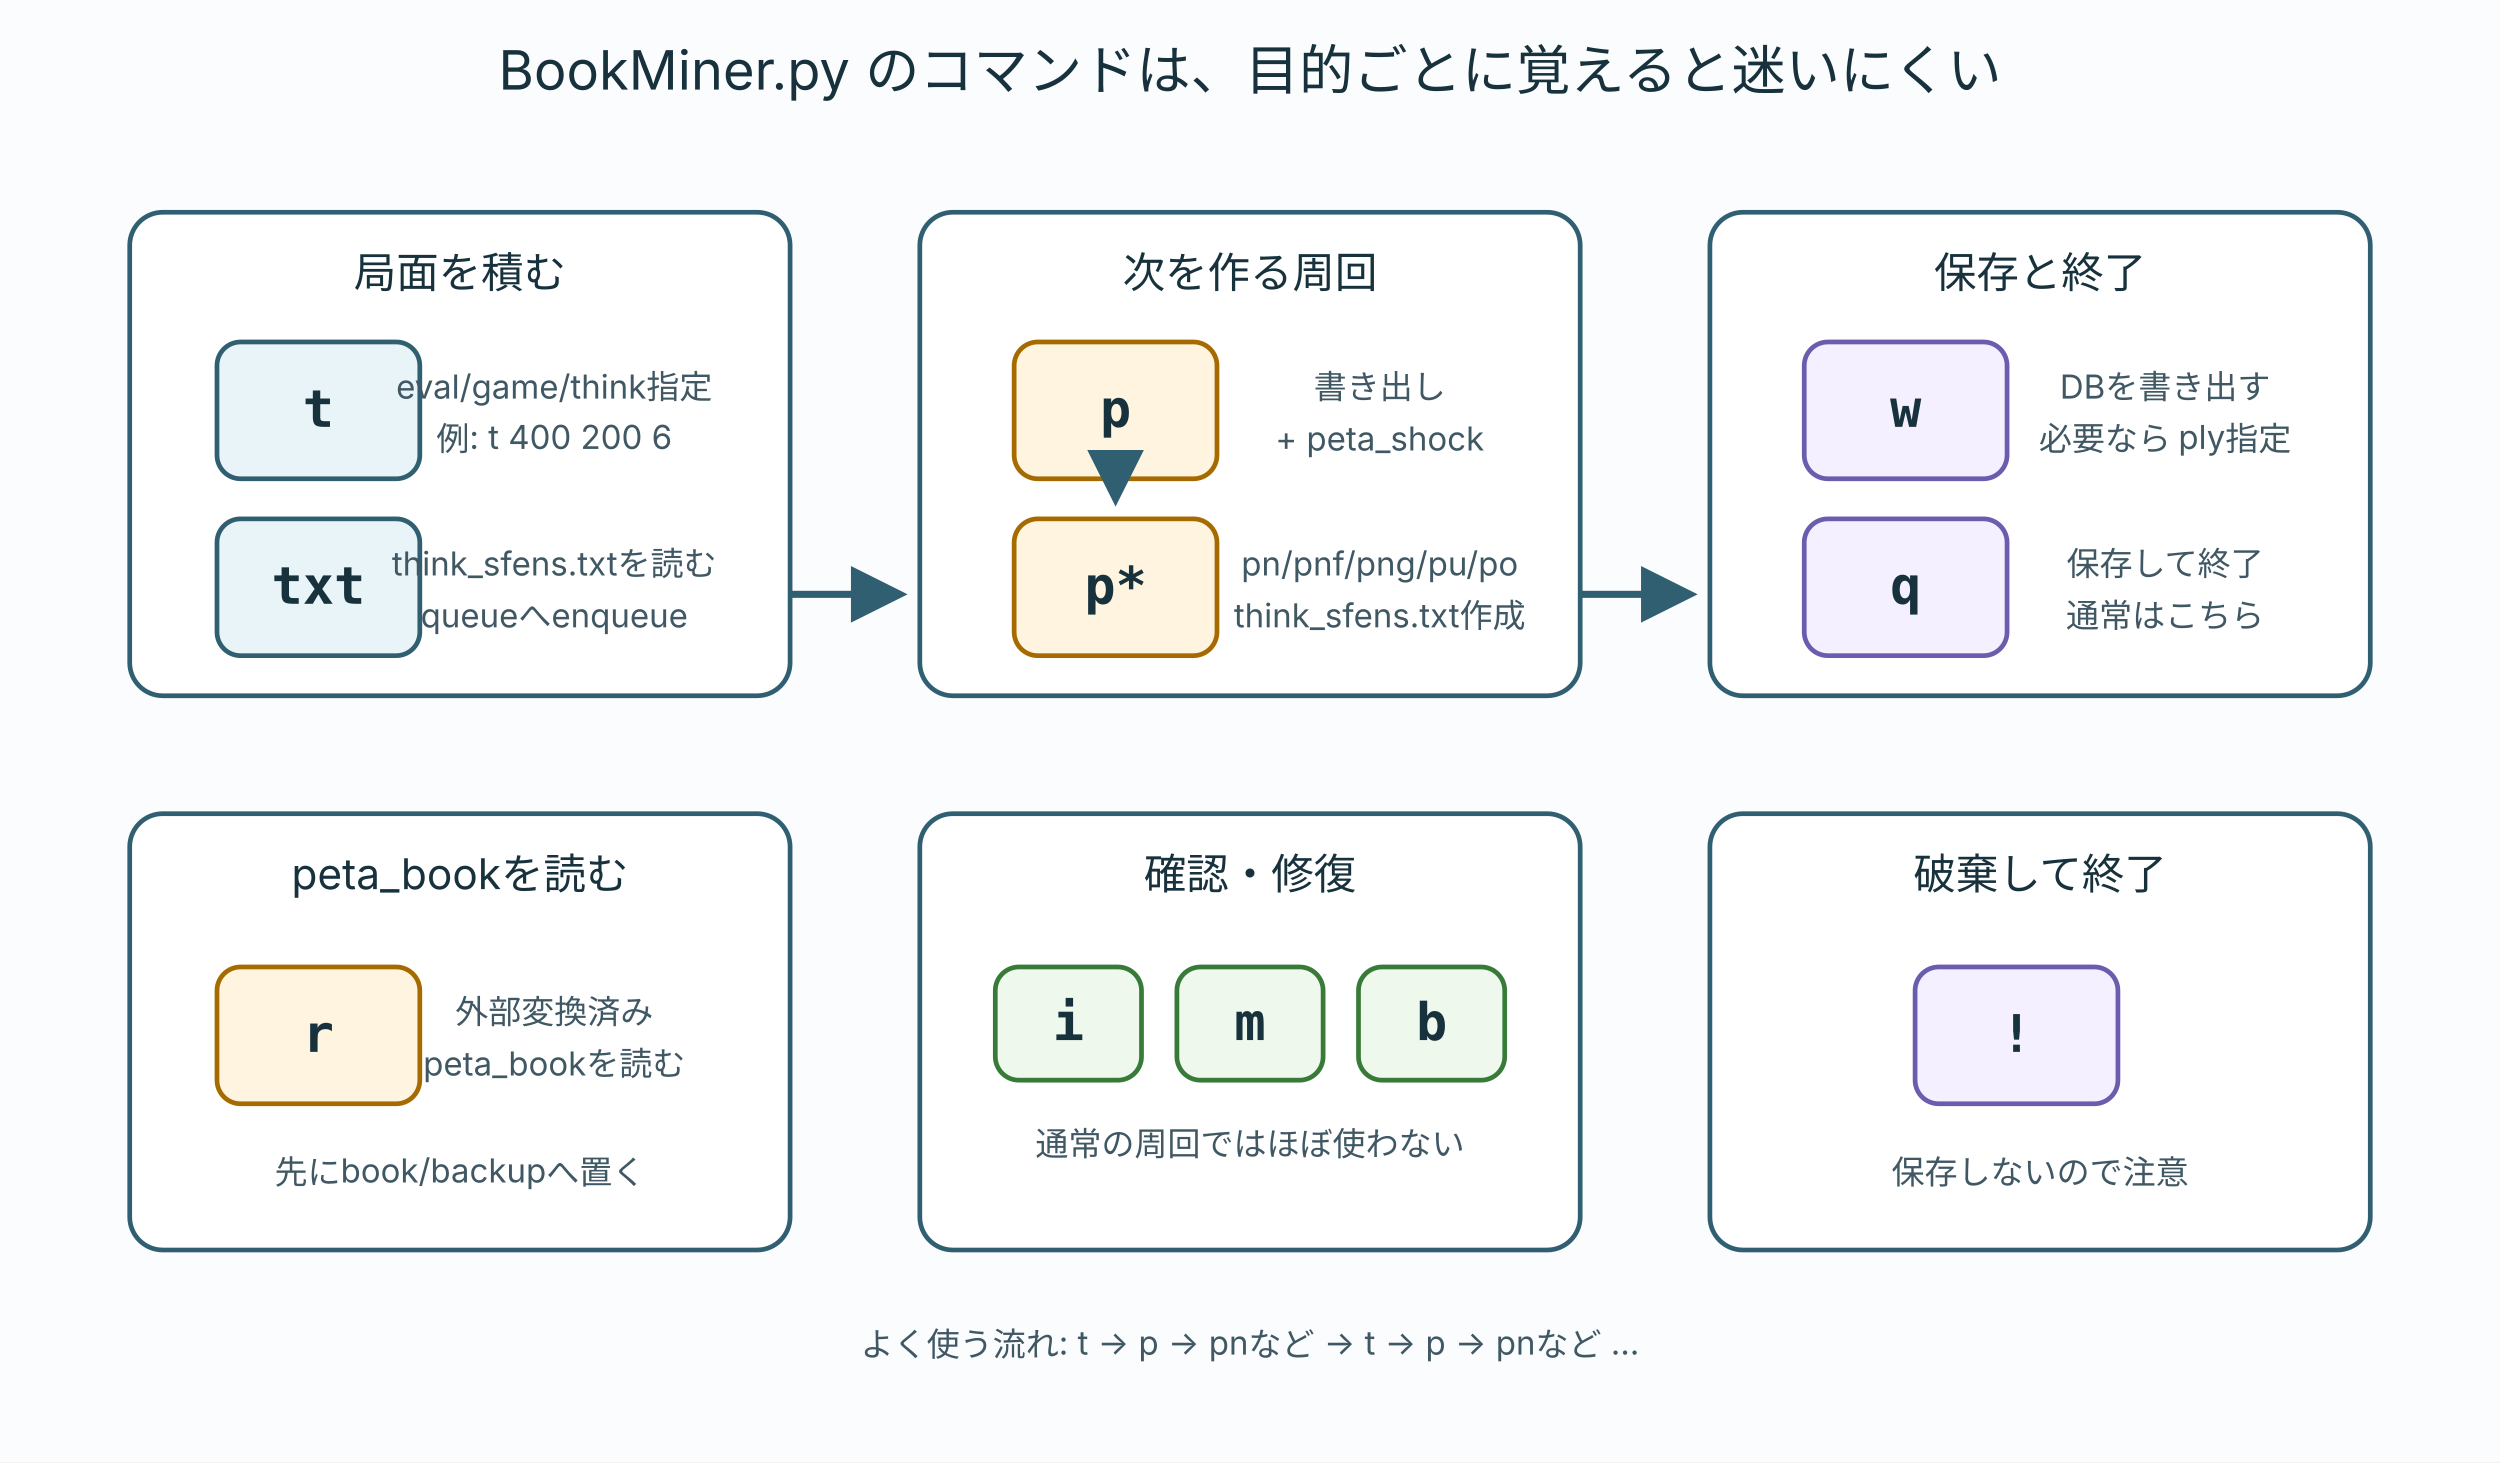
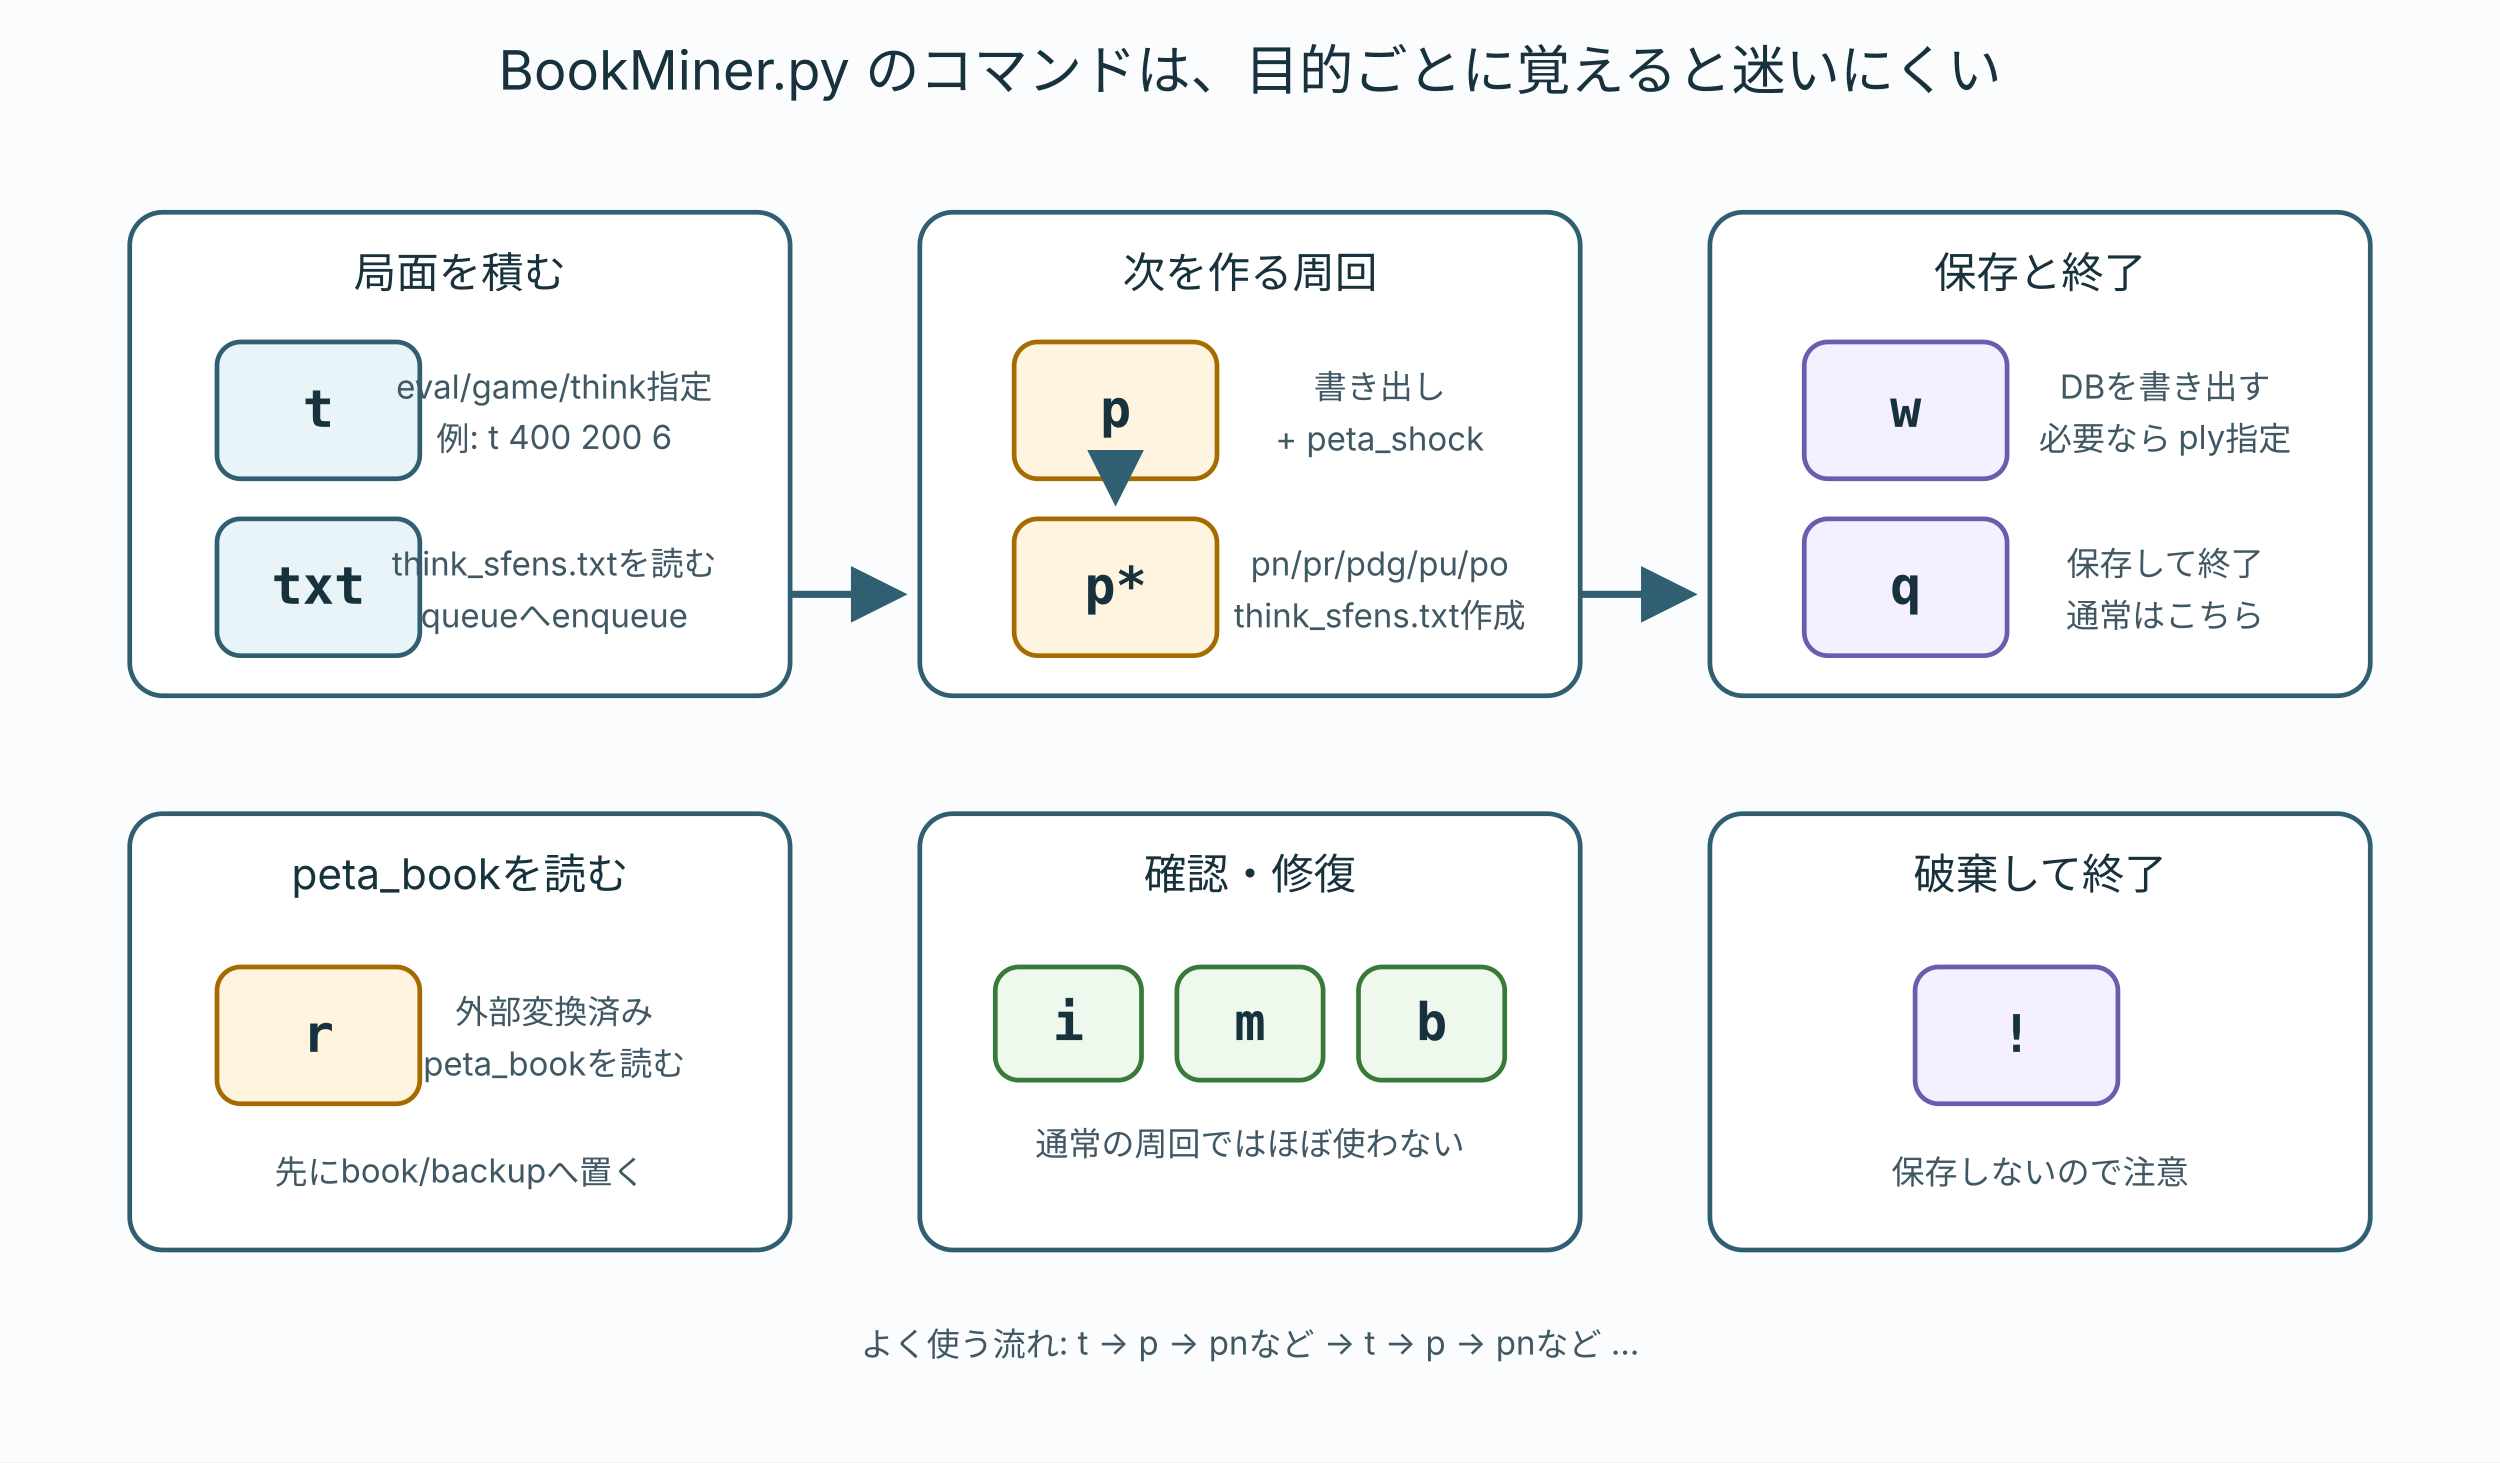
<svg xmlns="http://www.w3.org/2000/svg" width="1060" height="620" viewBox="0 0 1060 620" role="img" aria-labelledby="title desc">
  <defs>
    <marker id="arrow" viewBox="0 0 10 10" refX="8" refY="5" markerWidth="8" markerHeight="8" orient="auto-start-reverse">
      <path d="M 0 0 L 10 5 L 0 10 z" fill="#315f72" />
    </marker>
    <style>
      .bg { fill: #fbfcfd; }
      .group { fill: #ffffff; stroke: #315f72; stroke-width: 2; }
      .cmd { fill: #e8f4f8; stroke: #315f72; stroke-width: 2; }
      .save { fill: #f4f0ff; stroke: #6b5cad; stroke-width: 2; }
      .make { fill: #fff4df; stroke: #a66b00; stroke-width: 2; }
      .misc { fill: #eef8ed; stroke: #387a38; stroke-width: 2; }
      .line { stroke: #315f72; stroke-width: 3; fill: none; marker-end: url(#arrow); }
      .text { font-family: -apple-system, BlinkMacSystemFont, "Segoe UI", sans-serif; fill: #18323d; font-size: 18px; text-anchor: middle; }
      .small { font-size: 14px; fill: #405864; }
      .code { font-family: ui-monospace, SFMono-Regular, Menlo, Consolas, monospace; font-size: 22px; font-weight: 700; fill: #18323d; text-anchor: middle; }
    </style>
  </defs>
  <rect class="bg" x="0" y="0" width="1060" height="620" />
  <text class="text" x="530" y="38" style="font-size:23px">BookMiner.py のコマンドは、目的ごとに覚えると迷いにくい</text>
  <rect class="group" x="55" y="90" width="280" height="205" rx="14" />
  <text class="text" x="195" y="122">局面を積む</text>
  <rect class="cmd" x="92" y="145" width="86" height="58" rx="10" />
  <text class="code" x="135" y="181">t</text>
  <text class="text small" x="235" y="169">eval/game/think指定</text>
  <text class="text small" x="235" y="191">例: t 400 200 6</text>
  <rect class="cmd" x="92" y="220" width="86" height="58" rx="10" />
  <text class="code" x="135" y="256">txt</text>
  <text class="text small" x="235" y="244">think_sfens.txtを読む</text>
  <text class="text small" x="235" y="266">queueへenqueue</text>
  <rect class="group" x="390" y="90" width="280" height="205" rx="14" />
  <text class="text" x="530" y="122">次を作る周回</text>
  <rect class="make" x="430" y="145" width="86" height="58" rx="10" />
  <text class="code" x="473" y="181">p</text>
  <text class="text small" x="585" y="169">書き出し</text>
  <text class="text small" x="585" y="191">+ peta_shock</text>
  <rect class="make" x="430" y="220" width="86" height="58" rx="10" />
  <text class="code" x="473" y="256">p*</text>
-   <text class="text small" x="585" y="244">pn/pnf/png/pu/po</text>
+   <text class="text small" x="585" y="244">pn/pr/pdg/pu/po</text>
  <text class="text small" x="585" y="266">think_sfens.txt作成</text>
  <path class="line" d="M 473 203 V 210" />
  <rect class="group" x="725" y="90" width="280" height="205" rx="14" />
  <text class="text" x="865" y="122">保存と終了</text>
  <rect class="save" x="765" y="145" width="86" height="58" rx="10" />
  <text class="code" x="808" y="181">w</text>
  <text class="text small" x="918" y="169">DBを書き出す</text>
  <text class="text small" x="918" y="191">必要なら ply指定</text>
  <rect class="save" x="765" y="220" width="86" height="58" rx="10" />
  <text class="code" x="808" y="256">q</text>
  <text class="text small" x="918" y="244">保存して終了</text>
  <text class="text small" x="918" y="266">通常はこちら</text>
  <rect class="group" x="55" y="345" width="280" height="185" rx="14" />
  <text class="text" x="195" y="377">peta_bookを読む</text>
  <rect class="make" x="92" y="410" width="86" height="58" rx="10" />
  <text class="code" x="135" y="446">r</text>
  <text class="text small" x="235" y="434">外部変換済み</text>
  <text class="text small" x="235" y="456">peta_bookを読む</text>
  <text class="text small" x="195" y="502">先にbook/backupへ置く</text>
  <rect class="group" x="390" y="345" width="280" height="185" rx="14" />
  <text class="text" x="530" y="377">確認・修復</text>
  <rect class="misc" x="422" y="410" width="62" height="48" rx="10" />
  <text class="code" x="453" y="441">i</text>
  <rect class="misc" x="499" y="410" width="62" height="48" rx="10" />
  <text class="code" x="530" y="441">m</text>
  <rect class="misc" x="576" y="410" width="62" height="48" rx="10" />
  <text class="code" x="607" y="441">b</text>
  <text class="text small" x="530" y="490">通常の周回ではほぼ使わない</text>
  <rect class="group" x="725" y="345" width="280" height="185" rx="14" />
  <text class="text" x="865" y="377">破棄して終了</text>
  <rect class="save" x="812" y="410" width="86" height="58" rx="10" />
  <text class="code" x="855" y="446">!</text>
  <text class="text small" x="865" y="502">保存しないので注意</text>
  <path class="line" d="M 335 252 H 380" />
  <path class="line" d="M 670 252 H 715" />
  <text class="text small" x="530" y="575">よく使う流れ: t → p → pnなど → t → p → pnなど ...</text>
</svg>
